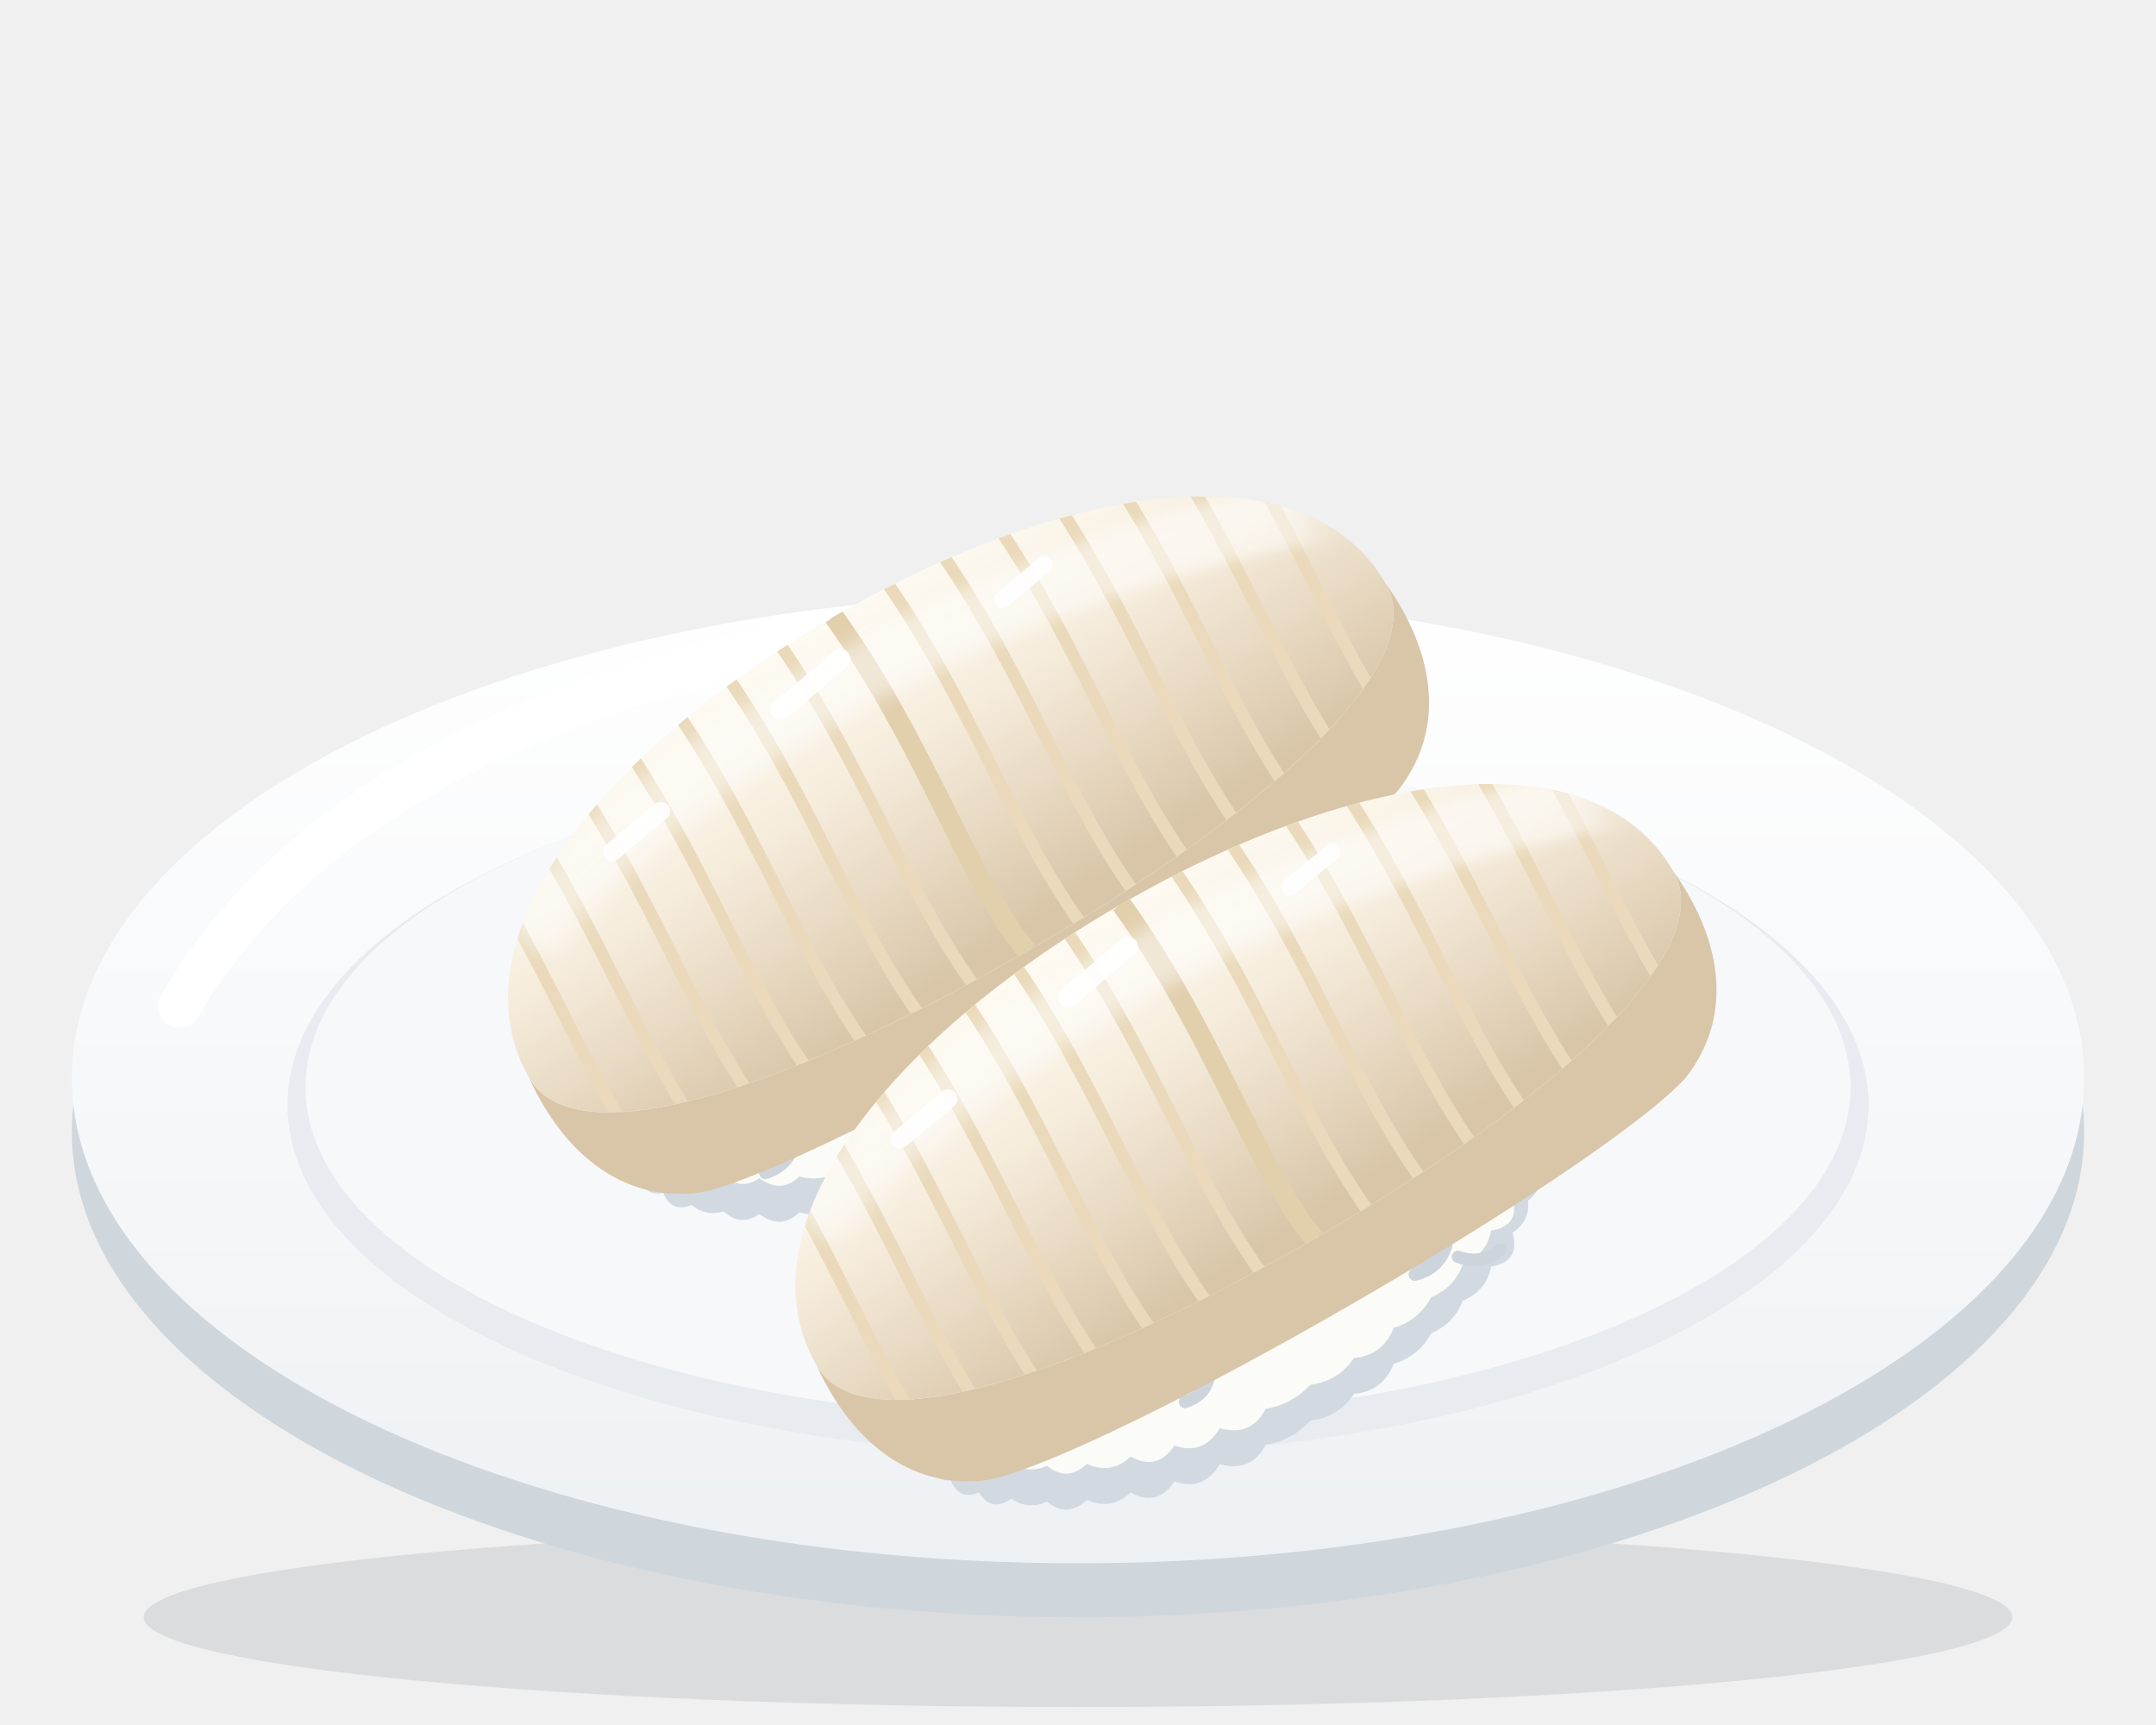
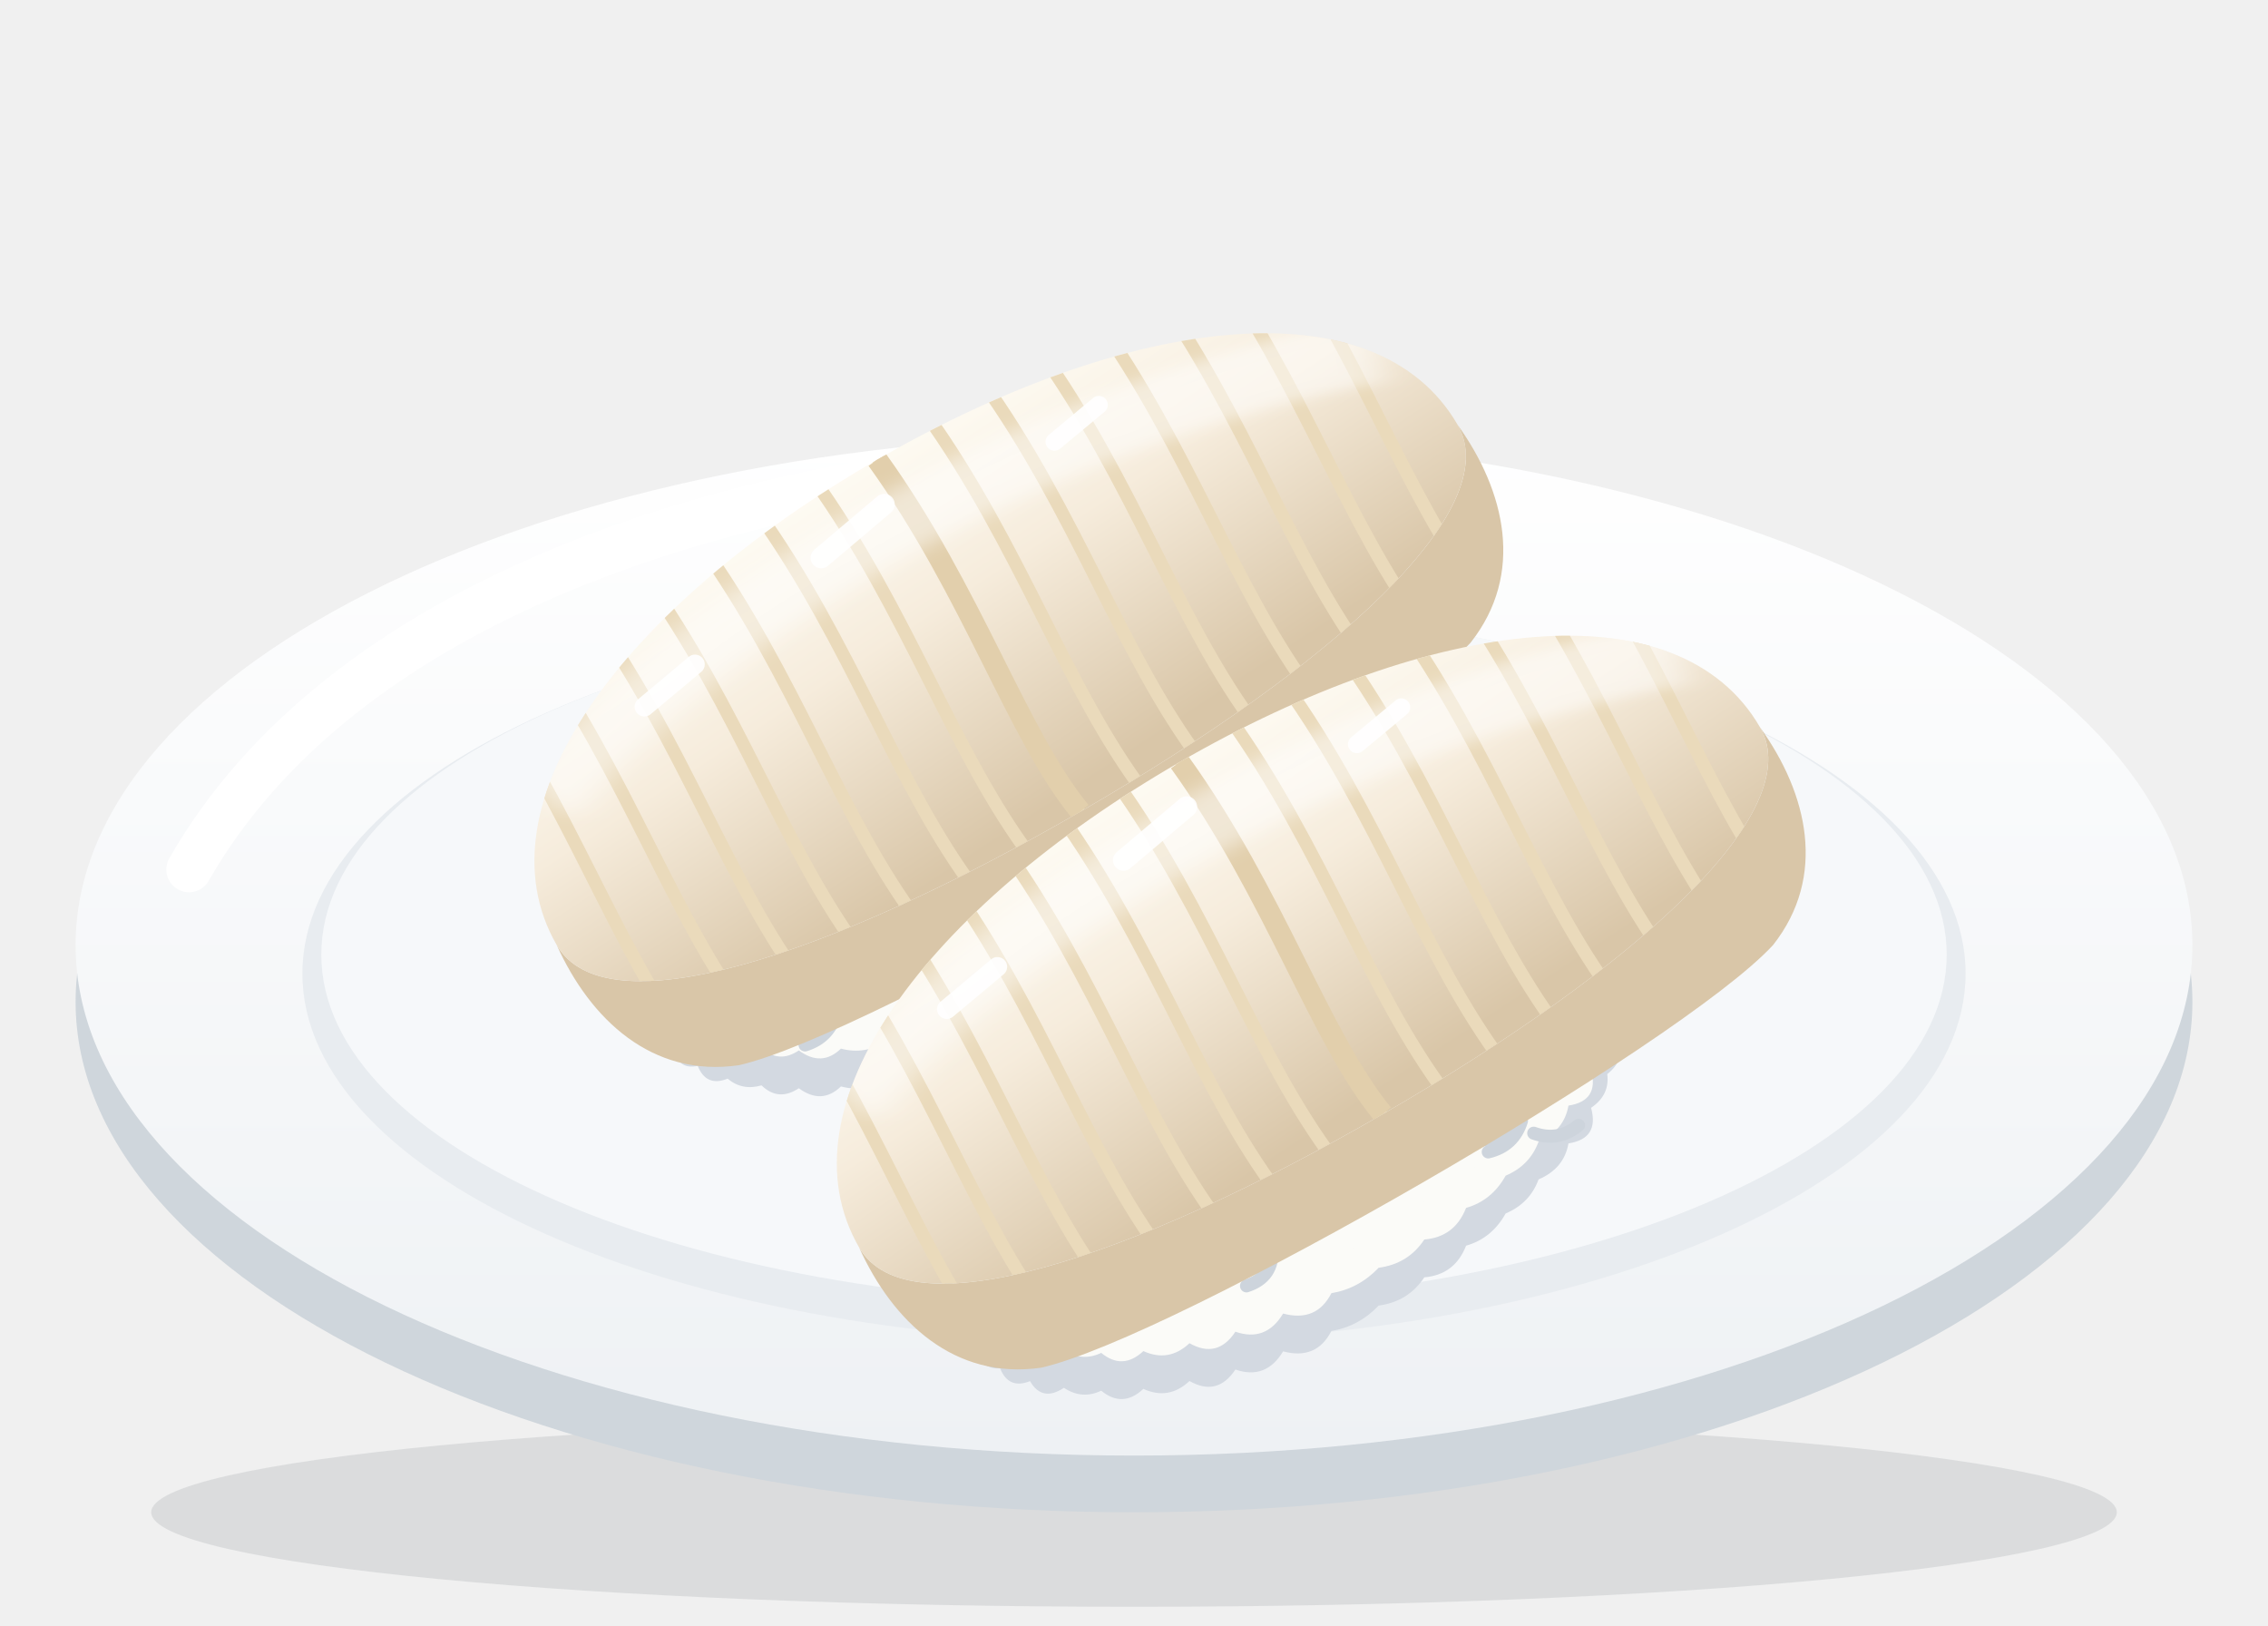
- <svg xmlns="http://www.w3.org/2000/svg" viewBox="0 0 120 96">
+ <svg xmlns="http://www.w3.org/2000/svg" viewBox="0 10 120 86">
  <defs>
    <filter id="soft" x="-20%" y="-50%" width="140%" height="200%">
      <feGaussianBlur stdDeviation="0.8" />
    </filter>
    <linearGradient id="plate" x1="0" y1="0" x2="0" y2="1">
      <stop offset="0" stop-color="#ffffff" />
      <stop offset="1" stop-color="#eef1f4" />
    </linearGradient>
    <linearGradient id="t" x1="0" y1="0" x2="0.15" y2="1">
      <stop offset="0" stop-color="#fffdf6" />
      <stop offset="0.45" stop-color="#f6ecdc" />
      <stop offset="1" stop-color="#d9c6a8" />
    </linearGradient>
  </defs>
  <ellipse cx="60" cy="90" rx="52" ry="5" fill="#1c2b36" opacity="0.10" />
  <ellipse cx="60" cy="63" rx="56" ry="27" fill="#cfd6dc" />
  <ellipse cx="60" cy="60" rx="56" ry="27" fill="url(#plate)" />
  <ellipse cx="60" cy="61.5" rx="44" ry="19.5" fill="#e8ecf0" />
  <ellipse cx="60" cy="60.5" rx="43" ry="18.5" fill="#f6f8fa" />
  <path d="M10 56 C18 42 38 35 60 34" fill="none" stroke="#fff" stroke-width="2.4" stroke-linecap="round" />
  <g transform="translate(52 54.5) rotate(-30) scale(0.86)">
    <path d="M23 0 Q23.4 0.9 22.8 1.6 Q23.4 2.9 22.1 3.2 Q22.3 4.5 20.9 4.8 Q20.7 6 19.3 6.2 Q19 7.8 17.4 7.5 Q16.7 9 15.1 8.7 Q14.2 10.3 12.4 9.7 Q11.3 11.1 9.6 10.5 Q8.2 11.6 6.5 11 Q5 12 3.3 11.4 Q1.7 12.5 0 11.5 Q-1.7 12.7 -3.3 11.4 Q-5 12.4 -6.5 11 Q-8.3 12.1 -9.6 10.5 Q-11.3 11.1 -12.4 9.7 Q-14 9.8 -15.1 8.7 Q-16.7 9.1 -17.4 7.5 Q-18.9 7.6 -19.3 6.2 Q-20.5 5.9 -20.9 4.8 Q-22.3 4.6 -22.1 3.2 Q-23.3 2.8 -22.8 1.6 Q-23.8 0.9 -23 0 Q-23.5 -0.9 -22.8 -1.6 Q-23.3 -2.8 -22.1 -3.2 Q-22.3 -4.6 -20.9 -4.8 Q-21.1 -6.5 -19.3 -6.2 Q-18.9 -7.6 -17.4 -7.5 Q-16.9 -9.3 -15.1 -8.7 Q-14.2 -10.4 -12.4 -9.7 Q-11.3 -11.2 -9.6 -10.5 Q-8.2 -11.7 -6.5 -11 Q-5 -12.6 -3.3 -11.4 Q-1.7 -12.4 -0 -11.5 Q1.7 -12.5 3.3 -11.4 Q5 -12.3 6.5 -11 Q8.3 -12.1 9.6 -10.5 Q11.3 -11.1 12.4 -9.7 Q14.1 -10.1 15.1 -8.7 Q16.5 -8.6 17.4 -7.5 Q19.2 -8.1 19.3 -6.2 Q20.6 -5.9 20.9 -4.8 Q22.5 -4.7 22.1 -3.2 Q23.2 -2.8 22.8 -1.6 Q24.1 -1 23 0 Z" fill="#d3d9e1" />
  </g>
  <g transform="translate(52 52.5) rotate(-30) scale(0.86)">
    <path d="M23 0 Q23.4 0.9 22.8 1.6 Q23.4 2.9 22.1 3.2 Q22.3 4.5 20.9 4.8 Q20.7 6 19.3 6.2 Q19 7.8 17.4 7.5 Q16.7 9 15.1 8.7 Q14.2 10.3 12.4 9.7 Q11.3 11.1 9.6 10.5 Q8.2 11.6 6.5 11 Q5 12 3.3 11.4 Q1.7 12.5 0 11.5 Q-1.7 12.7 -3.3 11.4 Q-5 12.4 -6.5 11 Q-8.3 12.1 -9.6 10.5 Q-11.3 11.1 -12.4 9.7 Q-14 9.8 -15.1 8.7 Q-16.7 9.1 -17.4 7.5 Q-18.9 7.6 -19.3 6.2 Q-20.5 5.9 -20.9 4.8 Q-22.3 4.6 -22.1 3.2 Q-23.3 2.8 -22.8 1.6 Q-23.8 0.9 -23 0 Q-23.5 -0.9 -22.8 -1.6 Q-23.3 -2.8 -22.1 -3.2 Q-22.3 -4.6 -20.9 -4.8 Q-21.1 -6.5 -19.3 -6.2 Q-18.9 -7.6 -17.4 -7.5 Q-16.9 -9.3 -15.1 -8.7 Q-14.2 -10.4 -12.4 -9.7 Q-11.3 -11.2 -9.6 -10.5 Q-8.2 -11.7 -6.5 -11 Q-5 -12.6 -3.3 -11.4 Q-1.7 -12.4 -0 -11.5 Q1.7 -12.5 3.3 -11.4 Q5 -12.3 6.5 -11 Q8.3 -12.1 9.6 -10.5 Q11.3 -11.1 12.4 -9.7 Q14.1 -10.1 15.1 -8.7 Q16.5 -8.6 17.4 -7.5 Q19.2 -8.1 19.3 -6.2 Q20.6 -5.9 20.9 -4.8 Q22.5 -4.7 22.1 -3.2 Q23.2 -2.8 22.8 -1.6 Q24.1 -1 23 0 Z" fill="#fbfbf8" />
  </g>
  <g transform="translate(52 50.5) rotate(-30) scale(0.86)">
    <path d="M23 0 Q23.4 0.9 22.8 1.6 Q23.4 2.9 22.1 3.2 Q22.3 4.5 20.9 4.8 Q20.7 6 19.3 6.2 Q19 7.8 17.4 7.5 Q16.7 9 15.1 8.7 Q14.2 10.3 12.4 9.7 Q11.3 11.1 9.6 10.5 Q8.2 11.6 6.5 11 Q5 12 3.3 11.4 Q1.7 12.5 0 11.5 Q-1.7 12.7 -3.3 11.4 Q-5 12.4 -6.5 11 Q-8.3 12.1 -9.6 10.5 Q-11.3 11.1 -12.4 9.7 Q-14 9.8 -15.1 8.7 Q-16.7 9.1 -17.4 7.5 Q-18.9 7.6 -19.3 6.2 Q-20.5 5.9 -20.9 4.8 Q-22.3 4.6 -22.1 3.2 Q-23.3 2.8 -22.8 1.6 Q-23.8 0.9 -23 0 Q-23.5 -0.9 -22.8 -1.6 Q-23.3 -2.8 -22.1 -3.2 Q-22.3 -4.6 -20.9 -4.8 Q-21.1 -6.5 -19.3 -6.2 Q-18.9 -7.6 -17.4 -7.5 Q-16.9 -9.3 -15.1 -8.7 Q-14.2 -10.4 -12.4 -9.7 Q-11.3 -11.2 -9.6 -10.5 Q-8.2 -11.7 -6.5 -11 Q-5 -12.6 -3.3 -11.4 Q-1.7 -12.4 -0 -11.5 Q1.7 -12.5 3.3 -11.4 Q5 -12.3 6.5 -11 Q8.3 -12.1 9.6 -10.5 Q11.3 -11.1 12.4 -9.7 Q14.1 -10.1 15.1 -8.7 Q16.5 -8.6 17.4 -7.5 Q19.2 -8.1 19.3 -6.2 Q20.6 -5.9 20.9 -4.8 Q22.5 -4.7 22.1 -3.2 Q23.2 -2.8 22.8 -1.6 Q24.1 -1 23 0 Z" fill="#fbfbf8" />
  </g>
  <g transform="translate(52 48.5) rotate(-30) scale(0.86)">
    <path d="M23 0 Q23.4 0.9 22.8 1.6 Q23.4 2.9 22.1 3.2 Q22.3 4.5 20.9 4.8 Q20.7 6 19.3 6.2 Q19 7.8 17.4 7.5 Q16.7 9 15.1 8.7 Q14.2 10.3 12.4 9.7 Q11.3 11.1 9.6 10.5 Q8.2 11.6 6.5 11 Q5 12 3.3 11.4 Q1.7 12.5 0 11.5 Q-1.7 12.7 -3.3 11.4 Q-5 12.4 -6.5 11 Q-8.3 12.1 -9.6 10.5 Q-11.3 11.1 -12.4 9.7 Q-14 9.8 -15.1 8.7 Q-16.7 9.1 -17.4 7.5 Q-18.9 7.6 -19.3 6.2 Q-20.5 5.9 -20.9 4.8 Q-22.3 4.6 -22.1 3.2 Q-23.3 2.8 -22.8 1.6 Q-23.8 0.9 -23 0 Q-23.5 -0.9 -22.8 -1.6 Q-23.3 -2.8 -22.1 -3.2 Q-22.3 -4.6 -20.9 -4.8 Q-21.1 -6.5 -19.3 -6.2 Q-18.9 -7.6 -17.4 -7.5 Q-16.9 -9.3 -15.1 -8.7 Q-14.2 -10.4 -12.4 -9.7 Q-11.3 -11.2 -9.6 -10.5 Q-8.2 -11.7 -6.5 -11 Q-5 -12.6 -3.3 -11.4 Q-1.7 -12.4 -0 -11.5 Q1.7 -12.5 3.3 -11.4 Q5 -12.3 6.5 -11 Q8.3 -12.1 9.6 -10.5 Q11.3 -11.1 12.4 -9.7 Q14.1 -10.1 15.1 -8.7 Q16.5 -8.6 17.4 -7.5 Q19.2 -8.1 19.3 -6.2 Q20.6 -5.9 20.9 -4.8 Q22.5 -4.7 22.1 -3.2 Q23.2 -2.8 22.8 -1.6 Q24.1 -1 23 0 Z" fill="#fbfbf8" />
  </g>
  <g transform="translate(52 52.5) rotate(-30) scale(0.86)">
    <path d="M-16.9 7.4 q1.4 0.8 2.8 0" transform="rotate(-17 -16.9 7.4)" fill="none" stroke="#cdd4dc" stroke-width="0.8" stroke-linecap="round" />
    <path d="M-3.3 5.7 q1.4 0.7 2.8 0" transform="rotate(10 -3.3 5.7)" fill="none" stroke="#cdd4dc" stroke-width="0.8" stroke-linecap="round" />
    <path d="M4.2 6.9 q1.4 0.6 2.8 0" transform="rotate(22 4.2 6.9)" fill="none" stroke="#cdd4dc" stroke-width="0.8" stroke-linecap="round" />
    <path d="M7.9 8.2 q1.4 1.1 2.8 0" transform="rotate(4 7.9 8.2)" fill="none" stroke="#cdd4dc" stroke-width="0.8" stroke-linecap="round" />
    <path d="M3 4.6 q1.4 0.8 2.8 0" transform="rotate(-3 3 4.6)" fill="none" stroke="#cdd4dc" stroke-width="0.8" stroke-linecap="round" />
    <path d="M-16.9 7 q1.4 0.9 2.8 0" transform="rotate(-7 -16.9 7)" fill="none" stroke="#cdd4dc" stroke-width="0.8" stroke-linecap="round" />
    <path d="M13.5 4.6 q1.4 0.8 2.8 0" transform="rotate(5 13.5 4.6)" fill="none" stroke="#cdd4dc" stroke-width="0.8" stroke-linecap="round" />
    <path d="M13.5 6.5 q1.4 1.1 2.8 0" transform="rotate(24 13.5 6.5)" fill="none" stroke="#cdd4dc" stroke-width="0.8" stroke-linecap="round" />
    <path d="M-12.5 6.2 q1.4 0.7 2.8 0" transform="rotate(5 -12.5 6.2)" fill="none" stroke="#cdd4dc" stroke-width="0.8" stroke-linecap="round" />
    <path d="M-1.2 7.3 q1.4 1 2.8 0" transform="rotate(24 -1.2 7.3)" fill="none" stroke="#cdd4dc" stroke-width="0.8" stroke-linecap="round" />
  </g>
  <g transform="translate(52 44) rotate(-30) scale(0.86)">
    <path d="M-32 3 C-32 9 -18 12 0 12 C18 12 32 9 32 3 C32.5 8 31 13 26 15 C18 17.5 -18 17.5 -26 15 C-31 13 -32.5 8 -32 3 Z" fill="#d9c6a8" />
  </g>
  <g transform="translate(52 44) rotate(-30) scale(0.86)">
    <clipPath id="c0">
      <path d="M-32 3 C-32 -7 -18 -13 0 -13 C18 -13 32 -7 32 3 C32 9 18 12 0 12 C-18 12 -32 9 -32 3 Z" />
    </clipPath>
    <path d="M-32 3 C-32 -7 -18 -13 0 -13 C18 -13 32 -7 32 3 C32 9 18 12 0 12 C-18 12 -32 9 -32 3 Z" fill="url(#t)" />
    <g clip-path="url(#c0)">
      <path d="M-28 -14 C-27 -4 -29 5 -28 13" fill="none" stroke="#eadabb" stroke-width="0.8" />
      <path d="M-24 -14 C-23 -4 -25 5 -24 13" fill="none" stroke="#eadabb" stroke-width="0.8" />
      <path d="M-20 -14 C-19 -4 -21 5 -20 13" fill="none" stroke="#eadabb" stroke-width="0.8" />
      <path d="M-16 -14 C-15 -4 -17 5 -16 13" fill="none" stroke="#eadabb" stroke-width="0.8" />
      <path d="M-12 -14 C-11 -4 -13 5 -12 13" fill="none" stroke="#eadabb" stroke-width="0.8" />
      <path d="M-8 -14 C-7 -4 -9 5 -8 13" fill="none" stroke="#eadabb" stroke-width="0.8" />
      <path d="M-4 -14 C-3 -4 -5 5 -4 13" fill="none" stroke="#eadabb" stroke-width="0.8" />
      <path d="M0 -14 C1 -4 -1 5 0 13" fill="none" stroke="#eadabb" stroke-width="0.8" />
      <path d="M4 -14 C5 -4 3 5 4 13" fill="none" stroke="#eadabb" stroke-width="0.8" />
      <path d="M8 -14 C9 -4 7 5 8 13" fill="none" stroke="#eadabb" stroke-width="0.8" />
      <path d="M12 -14 C13 -4 11 5 12 13" fill="none" stroke="#eadabb" stroke-width="0.8" />
      <path d="M16 -14 C17 -4 15 5 16 13" fill="none" stroke="#eadabb" stroke-width="0.8" />
      <path d="M20 -14 C21 -4 19 5 20 13" fill="none" stroke="#eadabb" stroke-width="0.8" />
      <path d="M24 -14 C25 -4 23 5 24 13" fill="none" stroke="#eadabb" stroke-width="0.8" />
      <path d="M28 -14 C29 -4 27 5 28 13" fill="none" stroke="#eadabb" stroke-width="0.8" />
      <path d="M0 -13 C1 -3 -1 6 0 12" fill="none" stroke="#e2cfac" stroke-width="1.3" />
      <path d="M-28 -5 C-14 -10.5 10 -10.5 30 -3.5" fill="none" stroke="#ffffff" stroke-width="4" opacity="0.5" filter="url(#soft)" />
      <path d="M-20 -7 l4 -0.7" stroke="#fff" stroke-width="1.2" stroke-linecap="round" opacity="0.9" />
      <path d="M-6 -9.5 l5 -0.9" stroke="#fff" stroke-width="1.3" stroke-linecap="round" opacity="0.9" />
      <path d="M10 -8.5 l3.5 -0.6" stroke="#fff" stroke-width="1.1" stroke-linecap="round" opacity="0.9" />
    </g>
  </g>
  <g transform="translate(68 70.5) rotate(-30) scale(0.86)">
    <path d="M23 0 Q24.2 1 22.8 1.6 Q23.5 2.9 22.1 3.2 Q22.6 4.8 20.9 4.8 Q20.7 6 19.3 6.2 Q18.8 7.4 17.4 7.5 Q16.9 9.4 15.1 8.7 Q14.1 9.9 12.4 9.7 Q11.2 10.7 9.6 10.5 Q8.1 11.4 6.5 11 Q5 12.2 3.3 11.4 Q1.7 12.2 0 11.5 Q-1.7 12 -3.3 11.4 Q-5 12.5 -6.5 11 Q-8.3 12 -9.6 10.5 Q-11.4 11.4 -12.4 9.7 Q-14.1 10.1 -15.1 8.7 Q-16.8 9.1 -17.4 7.5 Q-18.7 7.4 -19.3 6.2 Q-20.9 6.3 -20.9 4.8 Q-22.3 4.6 -22.1 3.2 Q-23.1 2.7 -22.8 1.6 Q-23.8 0.9 -23 0 Q-23.5 -0.9 -22.8 -1.6 Q-23.2 -2.8 -22.1 -3.2 Q-22.2 -4.5 -20.9 -4.8 Q-21 -6.4 -19.3 -6.2 Q-18.8 -7.4 -17.4 -7.5 Q-16.8 -9.3 -15.1 -8.7 Q-14.3 -10.5 -12.4 -9.7 Q-11.4 -11.3 -9.6 -10.5 Q-8.2 -11.6 -6.5 -11 Q-5 -12.5 -3.3 -11.4 Q-1.7 -12.8 -0 -11.5 Q1.7 -12.6 3.3 -11.4 Q5 -12.4 6.5 -11 Q8.2 -11.7 9.6 -10.5 Q11.2 -10.9 12.4 -9.7 Q14.2 -10.3 15.1 -8.7 Q16.8 -9.3 17.4 -7.5 Q18.7 -7.3 19.3 -6.2 Q21.1 -6.6 20.9 -4.8 Q22.3 -4.6 22.1 -3.2 Q23.1 -2.7 22.8 -1.6 Q24.1 -1 23 0 Z" fill="#d3d9e1" />
  </g>
  <g transform="translate(68 68.5) rotate(-30) scale(0.86)">
    <path d="M23 0 Q24.2 1 22.8 1.6 Q23.5 2.9 22.1 3.2 Q22.6 4.8 20.9 4.8 Q20.7 6 19.3 6.2 Q18.8 7.4 17.4 7.5 Q16.9 9.4 15.1 8.7 Q14.1 9.9 12.4 9.7 Q11.2 10.7 9.6 10.5 Q8.1 11.4 6.5 11 Q5 12.2 3.3 11.4 Q1.7 12.2 0 11.5 Q-1.7 12 -3.3 11.4 Q-5 12.5 -6.5 11 Q-8.3 12 -9.6 10.5 Q-11.4 11.4 -12.4 9.7 Q-14.1 10.1 -15.1 8.7 Q-16.8 9.1 -17.4 7.5 Q-18.7 7.4 -19.3 6.2 Q-20.9 6.3 -20.9 4.8 Q-22.3 4.6 -22.1 3.2 Q-23.1 2.7 -22.8 1.6 Q-23.8 0.9 -23 0 Q-23.5 -0.9 -22.8 -1.6 Q-23.2 -2.8 -22.1 -3.2 Q-22.2 -4.5 -20.9 -4.8 Q-21 -6.4 -19.3 -6.2 Q-18.8 -7.4 -17.4 -7.5 Q-16.8 -9.3 -15.1 -8.7 Q-14.3 -10.5 -12.4 -9.7 Q-11.4 -11.3 -9.6 -10.5 Q-8.2 -11.6 -6.5 -11 Q-5 -12.5 -3.3 -11.4 Q-1.7 -12.8 -0 -11.5 Q1.7 -12.6 3.3 -11.4 Q5 -12.4 6.5 -11 Q8.2 -11.7 9.6 -10.5 Q11.2 -10.9 12.4 -9.7 Q14.2 -10.3 15.1 -8.7 Q16.8 -9.3 17.4 -7.5 Q18.7 -7.3 19.3 -6.2 Q21.1 -6.6 20.9 -4.8 Q22.3 -4.6 22.1 -3.2 Q23.1 -2.7 22.8 -1.6 Q24.1 -1 23 0 Z" fill="#fbfbf8" />
  </g>
  <g transform="translate(68 66.5) rotate(-30) scale(0.86)">
    <path d="M23 0 Q24.2 1 22.8 1.6 Q23.5 2.9 22.1 3.2 Q22.6 4.8 20.9 4.8 Q20.7 6 19.3 6.2 Q18.8 7.4 17.4 7.5 Q16.9 9.4 15.1 8.7 Q14.1 9.9 12.4 9.7 Q11.2 10.7 9.6 10.5 Q8.1 11.4 6.5 11 Q5 12.2 3.3 11.4 Q1.7 12.2 0 11.5 Q-1.7 12 -3.3 11.4 Q-5 12.5 -6.5 11 Q-8.3 12 -9.6 10.5 Q-11.4 11.4 -12.4 9.7 Q-14.1 10.1 -15.1 8.7 Q-16.8 9.1 -17.4 7.5 Q-18.7 7.4 -19.3 6.2 Q-20.9 6.3 -20.9 4.8 Q-22.3 4.6 -22.1 3.2 Q-23.1 2.7 -22.8 1.6 Q-23.8 0.9 -23 0 Q-23.5 -0.9 -22.8 -1.6 Q-23.2 -2.8 -22.1 -3.2 Q-22.2 -4.5 -20.9 -4.8 Q-21 -6.4 -19.3 -6.2 Q-18.8 -7.4 -17.4 -7.5 Q-16.8 -9.3 -15.1 -8.7 Q-14.3 -10.5 -12.4 -9.7 Q-11.4 -11.3 -9.6 -10.5 Q-8.2 -11.6 -6.5 -11 Q-5 -12.5 -3.3 -11.4 Q-1.7 -12.8 -0 -11.5 Q1.7 -12.6 3.3 -11.4 Q5 -12.4 6.5 -11 Q8.2 -11.7 9.6 -10.5 Q11.2 -10.9 12.4 -9.7 Q14.2 -10.3 15.1 -8.7 Q16.8 -9.3 17.4 -7.5 Q18.7 -7.3 19.3 -6.2 Q21.1 -6.6 20.9 -4.8 Q22.3 -4.6 22.1 -3.2 Q23.1 -2.7 22.8 -1.6 Q24.1 -1 23 0 Z" fill="#fbfbf8" />
  </g>
  <g transform="translate(68 64.5) rotate(-30) scale(0.86)">
    <path d="M23 0 Q24.2 1 22.8 1.6 Q23.5 2.9 22.1 3.2 Q22.6 4.8 20.9 4.8 Q20.7 6 19.3 6.2 Q18.8 7.4 17.4 7.5 Q16.9 9.4 15.1 8.7 Q14.1 9.9 12.4 9.7 Q11.2 10.7 9.6 10.5 Q8.1 11.4 6.5 11 Q5 12.2 3.3 11.4 Q1.7 12.2 0 11.5 Q-1.7 12 -3.3 11.4 Q-5 12.5 -6.5 11 Q-8.3 12 -9.6 10.5 Q-11.4 11.4 -12.4 9.7 Q-14.1 10.1 -15.1 8.7 Q-16.8 9.1 -17.4 7.5 Q-18.7 7.4 -19.3 6.2 Q-20.9 6.3 -20.9 4.8 Q-22.3 4.6 -22.1 3.2 Q-23.1 2.7 -22.8 1.6 Q-23.8 0.9 -23 0 Q-23.5 -0.9 -22.8 -1.6 Q-23.2 -2.8 -22.1 -3.2 Q-22.2 -4.5 -20.9 -4.8 Q-21 -6.4 -19.3 -6.2 Q-18.8 -7.4 -17.4 -7.5 Q-16.8 -9.3 -15.1 -8.7 Q-14.3 -10.5 -12.4 -9.7 Q-11.4 -11.3 -9.6 -10.5 Q-8.2 -11.6 -6.5 -11 Q-5 -12.5 -3.3 -11.4 Q-1.7 -12.8 -0 -11.5 Q1.7 -12.6 3.3 -11.4 Q5 -12.4 6.5 -11 Q8.2 -11.7 9.6 -10.5 Q11.2 -10.9 12.4 -9.7 Q14.2 -10.3 15.1 -8.7 Q16.8 -9.3 17.4 -7.5 Q18.7 -7.3 19.3 -6.2 Q21.1 -6.6 20.9 -4.8 Q22.3 -4.6 22.1 -3.2 Q23.1 -2.7 22.8 -1.6 Q24.1 -1 23 0 Z" fill="#fbfbf8" />
  </g>
  <g transform="translate(68 68.5) rotate(-30) scale(0.86)">
    <path d="M9.5 7.9 q1.4 1.1 2.8 0" transform="rotate(-14 9.5 7.9)" fill="none" stroke="#cdd4dc" stroke-width="0.8" stroke-linecap="round" />
    <path d="M-7.6 8.4 q1.4 1.1 2.8 0" transform="rotate(-26 -7.6 8.4)" fill="none" stroke="#cdd4dc" stroke-width="0.8" stroke-linecap="round" />
    <path d="M-11.5 4.8 q1.4 0.9 2.8 0" transform="rotate(-16 -11.5 4.8)" fill="none" stroke="#cdd4dc" stroke-width="0.8" stroke-linecap="round" />
    <path d="M-4.8 5.2 q1.4 1 2.8 0" transform="rotate(-5 -4.8 5.2)" fill="none" stroke="#cdd4dc" stroke-width="0.8" stroke-linecap="round" />
    <path d="M14.6 7.1 q1.4 1 2.8 0" transform="rotate(-24 14.6 7.1)" fill="none" stroke="#cdd4dc" stroke-width="0.8" stroke-linecap="round" />
    <path d="M-8.3 7 q1.4 1.1 2.8 0" transform="rotate(3 -8.3 7)" fill="none" stroke="#cdd4dc" stroke-width="0.8" stroke-linecap="round" />
    <path d="M-4.9 4.4 q1.4 0.8 2.8 0" transform="rotate(-10 -4.9 4.4)" fill="none" stroke="#cdd4dc" stroke-width="0.8" stroke-linecap="round" />
    <path d="M9.2 5.9 q1.4 0.7 2.8 0" transform="rotate(-4 9.2 5.9)" fill="none" stroke="#cdd4dc" stroke-width="0.8" stroke-linecap="round" />
    <path d="M12.4 9.1 q1.4 0.8 2.8 0" transform="rotate(20 12.4 9.1)" fill="none" stroke="#cdd4dc" stroke-width="0.8" stroke-linecap="round" />
    <path d="M9.4 8.7 q1.4 0.8 2.8 0" transform="rotate(-13 9.4 8.7)" fill="none" stroke="#cdd4dc" stroke-width="0.8" stroke-linecap="round" />
  </g>
  <g transform="translate(68 60) rotate(-30) scale(0.86)">
    <path d="M-32 3 C-32 9 -18 12 0 12 C18 12 32 9 32 3 C32.5 8 31 13 26 15 C18 17.5 -18 17.5 -26 15 C-31 13 -32.5 8 -32 3 Z" fill="#d9c6a8" />
  </g>
  <g transform="translate(68 60) rotate(-30) scale(0.86)">
    <clipPath id="c1">
      <path d="M-32 3 C-32 -7 -18 -13 0 -13 C18 -13 32 -7 32 3 C32 9 18 12 0 12 C-18 12 -32 9 -32 3 Z" />
    </clipPath>
    <path d="M-32 3 C-32 -7 -18 -13 0 -13 C18 -13 32 -7 32 3 C32 9 18 12 0 12 C-18 12 -32 9 -32 3 Z" fill="url(#t)" />
    <g clip-path="url(#c1)">
      <path d="M-28 -14 C-27 -4 -29 5 -28 13" fill="none" stroke="#eadabb" stroke-width="0.8" />
      <path d="M-24 -14 C-23 -4 -25 5 -24 13" fill="none" stroke="#eadabb" stroke-width="0.8" />
      <path d="M-20 -14 C-19 -4 -21 5 -20 13" fill="none" stroke="#eadabb" stroke-width="0.8" />
      <path d="M-16 -14 C-15 -4 -17 5 -16 13" fill="none" stroke="#eadabb" stroke-width="0.8" />
      <path d="M-12 -14 C-11 -4 -13 5 -12 13" fill="none" stroke="#eadabb" stroke-width="0.8" />
      <path d="M-8 -14 C-7 -4 -9 5 -8 13" fill="none" stroke="#eadabb" stroke-width="0.8" />
      <path d="M-4 -14 C-3 -4 -5 5 -4 13" fill="none" stroke="#eadabb" stroke-width="0.8" />
      <path d="M0 -14 C1 -4 -1 5 0 13" fill="none" stroke="#eadabb" stroke-width="0.8" />
      <path d="M4 -14 C5 -4 3 5 4 13" fill="none" stroke="#eadabb" stroke-width="0.8" />
      <path d="M8 -14 C9 -4 7 5 8 13" fill="none" stroke="#eadabb" stroke-width="0.8" />
      <path d="M12 -14 C13 -4 11 5 12 13" fill="none" stroke="#eadabb" stroke-width="0.8" />
      <path d="M16 -14 C17 -4 15 5 16 13" fill="none" stroke="#eadabb" stroke-width="0.8" />
      <path d="M20 -14 C21 -4 19 5 20 13" fill="none" stroke="#eadabb" stroke-width="0.8" />
      <path d="M24 -14 C25 -4 23 5 24 13" fill="none" stroke="#eadabb" stroke-width="0.8" />
      <path d="M28 -14 C29 -4 27 5 28 13" fill="none" stroke="#eadabb" stroke-width="0.8" />
      <path d="M0 -13 C1 -3 -1 6 0 12" fill="none" stroke="#e2cfac" stroke-width="1.3" />
      <path d="M-28 -5 C-14 -10.5 10 -10.5 30 -3.5" fill="none" stroke="#ffffff" stroke-width="4" opacity="0.5" filter="url(#soft)" />
      <path d="M-20 -7 l4 -0.7" stroke="#fff" stroke-width="1.2" stroke-linecap="round" opacity="0.9" />
      <path d="M-6 -9.5 l5 -0.9" stroke="#fff" stroke-width="1.3" stroke-linecap="round" opacity="0.9" />
      <path d="M10 -8.5 l3.5 -0.6" stroke="#fff" stroke-width="1.1" stroke-linecap="round" opacity="0.9" />
    </g>
  </g>
</svg>
